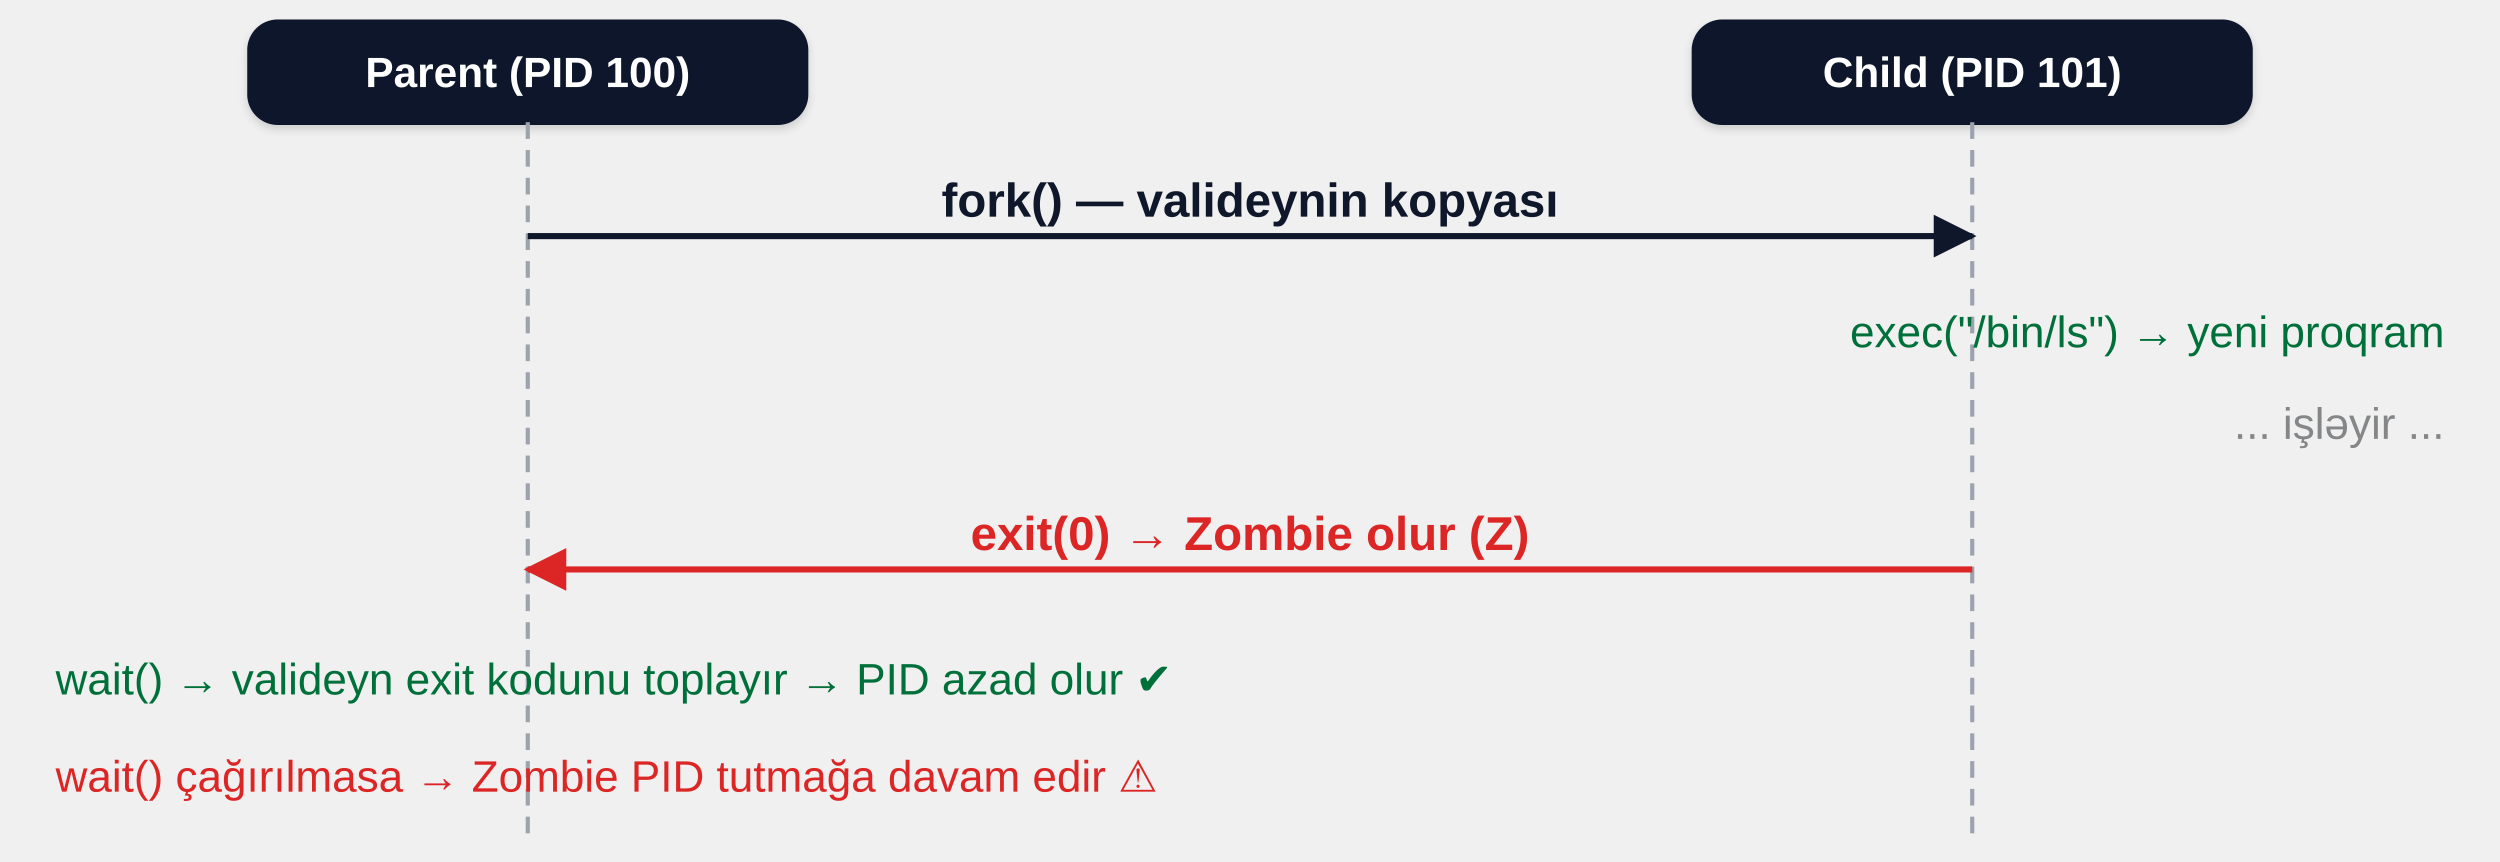
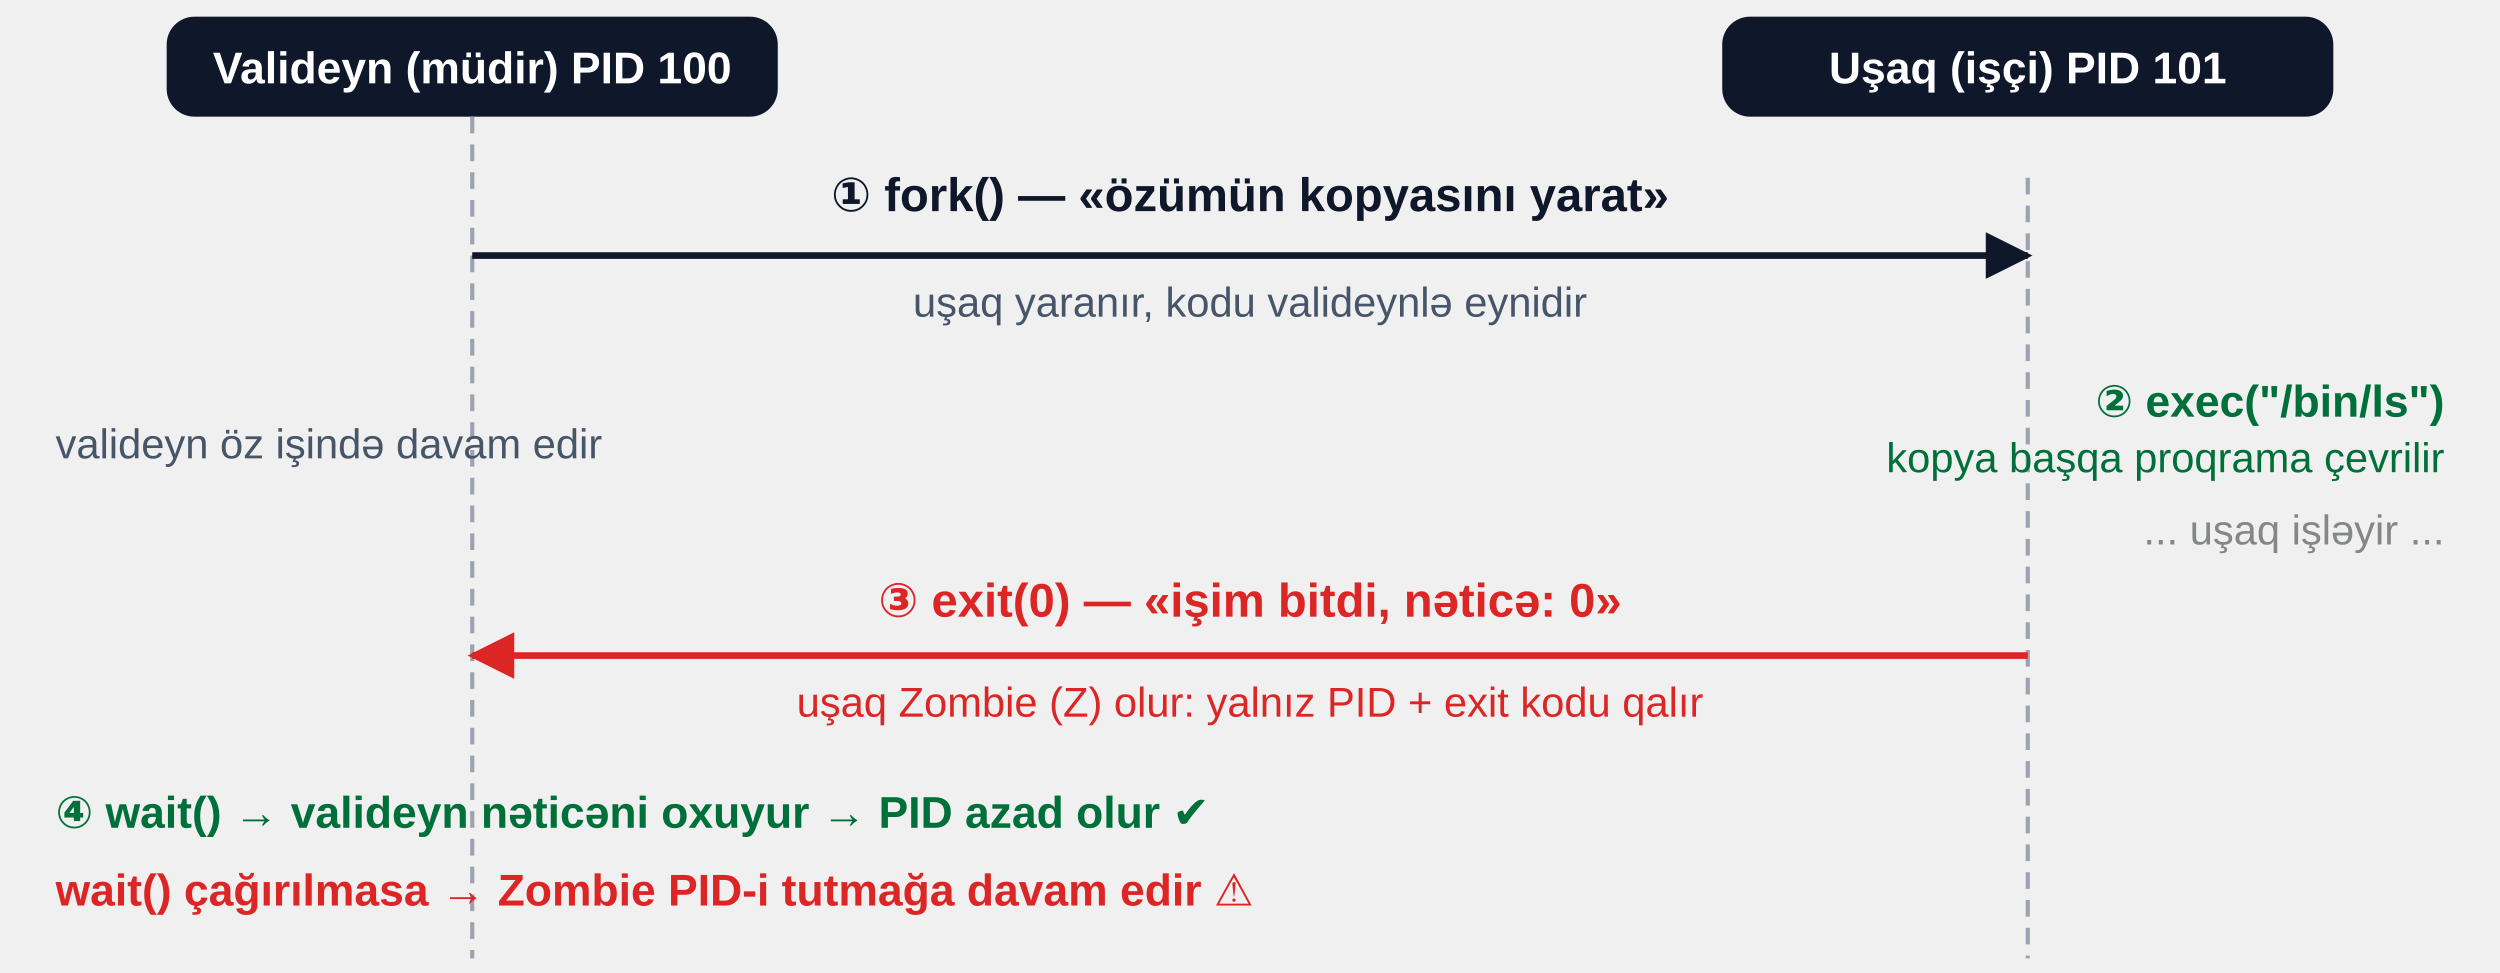
- <svg xmlns="http://www.w3.org/2000/svg" viewBox="0 0 900 310" width="900" height="310">
+ <svg xmlns="http://www.w3.org/2000/svg" viewBox="0 0 900 350" width="900" height="350" font-family="'Segoe UI', Arial, sans-serif">
  <defs>
    <marker id="a" viewBox="0 0 10 10" refX="9" refY="5" markerWidth="7" markerHeight="7" orient="auto-start-reverse">
      <path d="M0,0 L10,5 L0,10 z" fill="#0F172A" />
    </marker>
    <marker id="g" viewBox="0 0 10 10" refX="9" refY="5" markerWidth="7" markerHeight="7" orient="auto-start-reverse">
      <path d="M0,0 L10,5 L0,10 z" fill="#00A859" />
    </marker>
    <marker id="r" viewBox="0 0 10 10" refX="9" refY="5" markerWidth="7" markerHeight="7" orient="auto-start-reverse">
      <path d="M0,0 L10,5 L0,10 z" fill="#DC2626" />
    </marker>
-     <filter id="s" x="-5%" y="-5%" width="110%" height="120%">
-       <feDropShadow dx="0" dy="1.5" stdDeviation="1.5" flood-opacity=".15" />
-     </filter>
  </defs>
-   <rect x="90" y="8" width="200" height="36" rx="10" fill="#0F172A" stroke="#0F172A" stroke-width="2" filter="url(#s)" />
-   <text x="190.0" y="31.337" text-anchor="middle" font-size="15.25" fill="#fff" font-weight="700" font-family="'Segoe UI', Arial, sans-serif">Parent (PID 100)</text>
-   <line x1="190" y1="44" x2="190" y2="300" stroke="#9CA3AF" stroke-width="1.5" stroke-dasharray="6 4" />
-   <rect x="610" y="8" width="200" height="36" rx="10" fill="#0F172A" stroke="#0F172A" stroke-width="2" filter="url(#s)" />
-   <text x="710.0" y="31.337" text-anchor="middle" font-size="15.25" fill="#fff" font-weight="700" font-family="'Segoe UI', Arial, sans-serif">Child (PID 101)</text>
-   <line x1="710" y1="44" x2="710" y2="300" stroke="#9CA3AF" stroke-width="1.5" stroke-dasharray="6 4" />
-   <line x1="190" y1="85" x2="710" y2="85" stroke="#0F172A" stroke-width="2.2" marker-end="url(#a)" />
-   <text x="450.0" y="78.0" text-anchor="middle" font-size="17.08" fill="#0F172A" font-weight="700" font-family="'Segoe UI', Arial, sans-serif">fork()  — valideynin kopyası</text>
-   <line x1="710" y1="205" x2="190" y2="205" stroke="#DC2626" stroke-width="2.2" marker-end="url(#r)" />
-   <text x="450.0" y="198.0" text-anchor="middle" font-size="17.08" fill="#DC2626" font-weight="700" font-family="'Segoe UI', Arial, sans-serif">exit(0)  → Zombie olur (Z)</text>
-   <text x="880" y="125.0" text-anchor="end" font-size="15.86" fill="#00703A" font-family="'Segoe UI', Arial, sans-serif">exec("/bin/ls") → yeni proqram</text>
-   <text x="880" y="158.0" text-anchor="end" font-size="15.86" fill="#848688" font-family="'Segoe UI', Arial, sans-serif">... işləyir ...</text>
-   <text x="20" y="250.0" text-anchor="start" font-size="15.86" fill="#00703A" font-family="'Segoe UI', Arial, sans-serif">wait()  → valideyn exit kodunu toplayır → PID azad olur ✔</text>
-   <text x="20" y="285.0" text-anchor="start" font-size="15.86" fill="#DC2626" font-family="'Segoe UI', Arial, sans-serif">wait() çağırılmasa → Zombie PID tutmağa davam edir ⚠</text>
+   <rect x="60" y="6" width="220" height="36" rx="10" fill="#0F172A" />
+   <text x="170" y="30" text-anchor="middle" font-size="16" fill="#fff" font-weight="700">Valideyn (müdir) PID 100</text>
+   <rect x="620" y="6" width="220" height="36" rx="10" fill="#0F172A" />
+   <text x="730" y="30" text-anchor="middle" font-size="16" fill="#fff" font-weight="700">Uşaq (işçi) PID 101</text>
+   <line x1="170" y1="42" x2="170" y2="345" stroke="#9CA3AF" stroke-width="1.5" stroke-dasharray="6 4" />
+   <line x1="730" y1="64" x2="730" y2="345" stroke="#9CA3AF" stroke-width="1.5" stroke-dasharray="6 4" />
+   <line x1="170" y1="92" x2="730" y2="92" stroke="#0F172A" stroke-width="2.4" marker-end="url(#a)" />
+   <text x="450" y="76" text-anchor="middle" font-size="17" font-weight="700" fill="#0F172A">① fork()  — «özümün kopyasını yarat»</text>
+   <text x="450" y="114" text-anchor="middle" font-size="15" fill="#475569">uşaq yaranır, kodu valideynlə eynidir</text>
+   <text x="20" y="165" font-size="15" fill="#475569">valideyn öz işində davam edir</text>
+   <text x="880" y="150" text-anchor="end" font-size="16" font-weight="700" fill="#00703A">② exec("/bin/ls")</text>
+   <text x="880" y="170" text-anchor="end" font-size="15" fill="#00703A">kopya başqa proqrama çevrilir</text>
+   <text x="880" y="196" text-anchor="end" font-size="15" fill="#848688">... uşaq işləyir ...</text>
+   <line x1="730" y1="236" x2="170" y2="236" stroke="#DC2626" stroke-width="2.4" marker-end="url(#r)" />
+   <text x="450" y="222" text-anchor="middle" font-size="17" font-weight="700" fill="#DC2626">③ exit(0)  — «işim bitdi, nəticə: 0»</text>
+   <text x="450" y="258" text-anchor="middle" font-size="15" fill="#DC2626">uşaq Zombie (Z) olur: yalnız PID + exit kodu qalır</text>
+   <text x="20" y="298" font-size="16" font-weight="700" fill="#00703A">④ wait()  → valideyn nəticəni oxuyur → PID azad olur ✔</text>
+   <text x="20" y="326" font-size="16" font-weight="700" fill="#DC2626">wait() çağırılmasa → Zombie PID-i tutmağa davam edir ⚠</text>
</svg>
